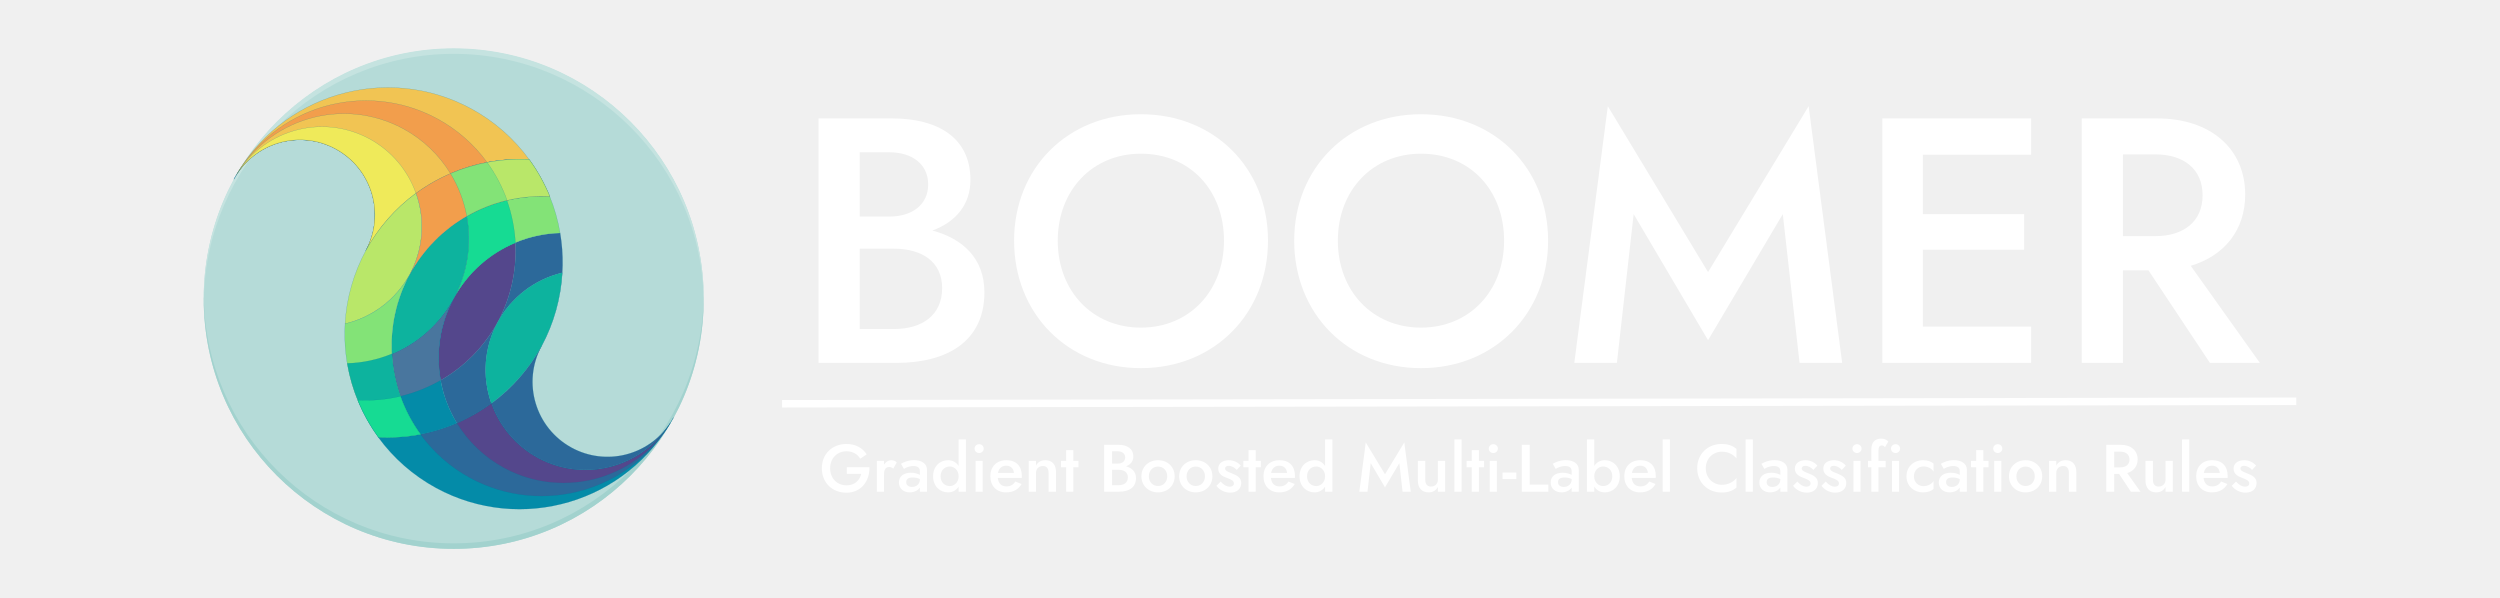
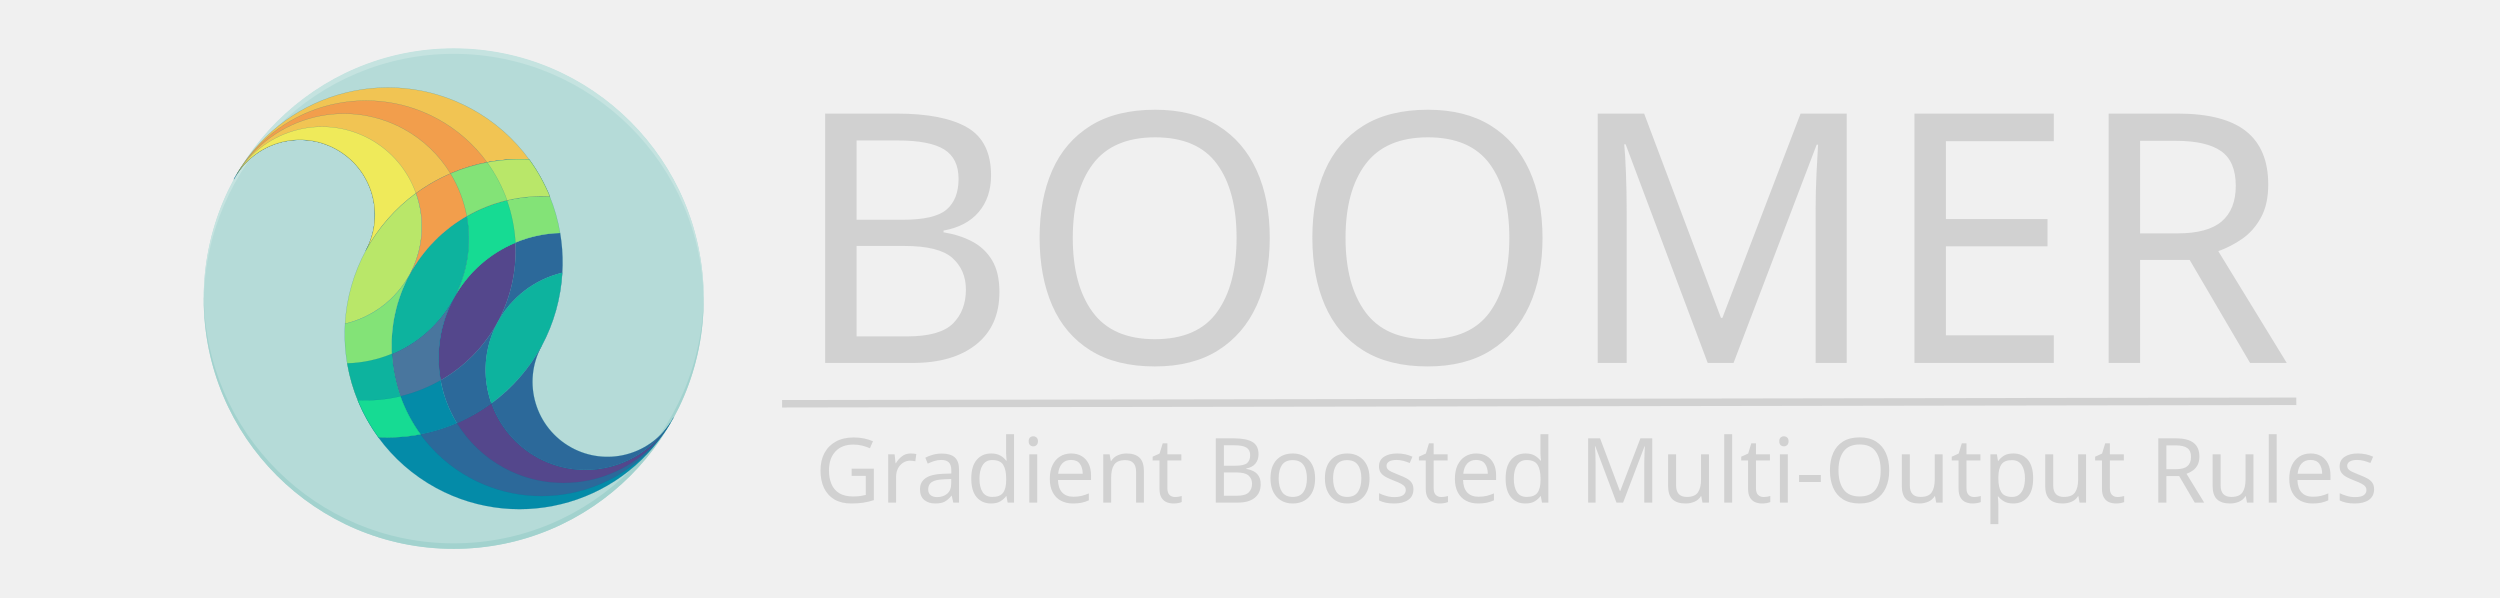
<svg xmlns="http://www.w3.org/2000/svg" width="500mm" height="119.437mm" viewBox="0 0 500 119.437" version="1.1" id="svg5">
  <defs id="defs2">
    <rect x="458.906" y="272.505" width="1698.591" height="85.345" id="rect5066" />
    <rect x="400" y="1.0220447e-10" width="1380" height="380" id="rect65287-3" />
  </defs>
  <g id="layer1" style="display:inline">
    <g id="g25590" transform="translate(-0.5291666,4.969088)">
      <g id="g1073" transform="translate(40.74049,9.668671)">
        <circle style="display:inline;fill:#b5dbd8;fill-opacity:1;stroke-width:5.536;stroke-linejoin:round" id="circle26197" cx="50" cy="50.1" r="50" transform="translate(0.5291666,-4.969088)" />
        <path id="path26297" style="display:inline;fill:#c5e3e0;fill-opacity:1;stroke-width:5.536;stroke-linejoin:round" d="M 99.99,50.819 A 50,50 0 0 0 50,1.1 50,50 0 0 0 0.021,50.55 50,50 0 0 1 0,50 50,50 0 0 1 50,0 50,50 0 0 1 100,50 50,50 0 0 1 99.99,50.819 Z" transform="translate(0.5291666,-4.969088)" />
        <path id="path848" style="display:inline;fill:#a2d2ce;fill-opacity:1;stroke-width:20.924;stroke-linejoin:round" d="M 377.914,186.258 A 188.976,188.976 0 0 1 188.977,374.174 188.976,188.976 0 0 1 0.078,187.275 188.976,188.976 0 0 0 0,189.354 188.976,188.976 0 0 0 188.977,378.33 188.976,188.976 0 0 0 377.953,189.354 a 188.976,188.976 0 0 0 -0.039,-3.096 z" transform="matrix(0.2645833,0,0,0.2645833,0.5291666,-4.969088)" />
        <g id="g72272" transform="rotate(28.49695,60.04864,48.55742)" style="display:inline;stroke:#006d93;stroke-width:0.05;stroke-miterlimit:4;stroke-dasharray:none;stroke-opacity:0.5">
          <g id="g5146" style="display:inline;stroke:#006d93;stroke-width:0.05;stroke-miterlimit:4;stroke-dasharray:none;stroke-opacity:0.5">
            <path id="path1166-3" style="display:inline;fill:#048ba8;fill-opacity:1;stroke:#006d93;stroke-width:0.189;stroke-linejoin:round;stroke-miterlimit:4;stroke-dasharray:none;stroke-opacity:0.5" d="m 377.953,188.977 a 75.591,75.591 0 0 1 -75.592,75.59 75.591,75.591 0 0 1 -50.424,-19.398 132.283,132.283 0 0 1 -63.074,63.248 132.283,132.283 0 0 0 56.807,12.844 132.283,132.283 0 0 0 132.283,-132.283 z" transform="scale(0.2645833)" />
            <path id="path1084-6" style="display:inline;fill:#2c699a;fill-opacity:1;stroke:#006d93;stroke-width:0.189;stroke-linejoin:round;stroke-miterlimit:4;stroke-dasharray:none;stroke-opacity:0.5" d="m 377.953,188.977 a 75.591,75.591 0 0 1 -75.592,75.59 75.591,75.591 0 0 1 -50.553,-19.516 132.283,132.283 0 0 1 -35.959,46.211 113.386,113.386 0 0 0 48.717,11.1 113.386,113.386 0 0 0 113.387,-113.385 z" transform="scale(0.2645833)" />
            <path id="path1408-7" style="display:inline;fill:#54478c;fill-opacity:1;stroke:#006d93;stroke-width:0.189;stroke-linejoin:round;stroke-miterlimit:4;stroke-dasharray:none;stroke-opacity:0.5" d="m 377.953,188.977 a 75.591,75.591 0 0 1 -75.592,75.59 75.591,75.591 0 0 1 -50.527,-19.492 132.283,132.283 0 0 1 -15.818,25.602 94.488,94.488 0 0 0 47.449,12.789 94.488,94.488 0 0 0 94.488,-94.488 z" transform="scale(0.2645833)" />
            <path id="path1512-2" style="display:inline;fill:#2c699a;fill-opacity:1;stroke:#006d93;stroke-width:0.189;stroke-linejoin:round;stroke-miterlimit:4;stroke-dasharray:none;stroke-opacity:0.5" d="m 264.566,188.977 a 132.283,132.283 0 0 1 -12.609,56.211 75.591,75.591 0 0 0 50.404,19.379 75.591,75.591 0 0 0 75.33,-70.252 56.693,56.693 0 0 1 -56.432,51.355 56.693,56.693 0 0 1 -56.693,-56.693 z" transform="scale(0.2645833)" />
          </g>
          <g id="g6558" style="display:inline;stroke:#006d93;stroke-width:0.05;stroke-miterlimit:4;stroke-dasharray:none;stroke-opacity:0.5">
            <path id="path1166" style="display:inline;fill:#f1c453;fill-opacity:1;stroke:#006d93;stroke-width:0.189;stroke-linejoin:round;stroke-miterlimit:4;stroke-dasharray:none;stroke-opacity:0.5" d="M 132.283,56.693 A 132.283,132.283 0 0 0 0,188.977 56.693,56.693 0 0 1 56.693,132.283 56.693,56.693 0 0 1 113.387,188.977 132.283,132.283 0 0 1 189.088,69.535 132.283,132.283 0 0 0 132.283,56.693 Z" transform="scale(0.2645833)" />
            <path id="path1084" style="display:inline;fill:#f29e4c;fill-opacity:1;stroke:#006d93;stroke-width:0.189;stroke-linejoin:round;stroke-miterlimit:4;stroke-dasharray:none;stroke-opacity:0.5" d="M 113.387,75.59 A 113.386,113.386 0 0 0 0,188.977 56.693,56.693 0 0 1 56.693,132.283 56.693,56.693 0 0 1 113.387,188.977 132.283,132.283 0 0 1 162.176,86.629 113.386,113.386 0 0 0 113.387,75.59 Z" transform="scale(0.2645833)" />
            <path id="path1408" style="display:inline;fill:#f1c453;fill-opacity:1;stroke:#006d93;stroke-width:0.189;stroke-linejoin:round;stroke-miterlimit:4;stroke-dasharray:none;stroke-opacity:0.5" d="M 94.488,94.488 A 94.488,94.488 0 0 0 0,188.977 56.693,56.693 0 0 1 56.693,132.283 56.693,56.693 0 0 1 113.387,188.977 132.283,132.283 0 0 1 141.938,107.277 94.488,94.488 0 0 0 94.488,94.488 Z" transform="scale(0.2645833)" />
            <path id="path1512" style="display:inline;fill:#efea5a;fill-opacity:1;stroke:#006d93;stroke-width:0.189;stroke-linejoin:round;stroke-miterlimit:4;stroke-dasharray:none;stroke-opacity:0.5" d="M 75.59,113.387 A 75.591,75.591 0 0 0 0,188.977 56.693,56.693 0 0 1 56.693,132.283 a 56.693,56.693 0 0 1 56.693,56.693 132.283,132.283 0 0 1 12.609,-56.211 75.591,75.591 0 0 0 -50.406,-19.379 z" transform="scale(0.2645833)" />
          </g>
          <g id="g3439" transform="translate(-51.90433,8.807472)" style="display:inline;stroke:#006d93;stroke-width:0.05;stroke-miterlimit:4;stroke-dasharray:none;stroke-opacity:0.5">
            <path id="circle5148-1" style="display:inline;fill:#2c699a;fill-opacity:1;stroke:#006d93;stroke-width:0.189;stroke-linejoin:round;stroke-miterlimit:4;stroke-dasharray:none;stroke-opacity:0.5" d="m 236.123,107.207 a 94.488,94.488 0 0 0 -26.229,22.557 113.386,113.386 0 0 1 16.877,59.213 75.591,75.591 0 0 1 25.041,-56.156 132.283,132.283 0 0 1 6.836,17.598 132.283,132.283 0 0 0 -22.525,-43.211 z m 22.525,43.211 a 132.283,132.283 0 0 1 0.291,0.965 132.283,132.283 0 0 0 -0.291,-0.965 z m 0.291,0.965 a 132.283,132.283 0 0 1 2.166,8.146 132.283,132.283 0 0 0 -2.166,-8.146 z m 2.166,8.146 a 132.283,132.283 0 0 1 0.455,2.141 132.283,132.283 0 0 0 -0.455,-2.141 z m 0.455,2.141 a 132.283,132.283 0 0 1 1.408,7.451 132.283,132.283 0 0 0 -1.408,-7.451 z m 1.408,7.451 a 132.283,132.283 0 0 1 0.43,3.395 132.283,132.283 0 0 0 -0.43,-3.395 z m 0.43,3.395 a 132.283,132.283 0 0 1 0.736,6.434 132.283,132.283 0 0 0 -0.736,-6.434 z m 0.736,6.434 a 132.283,132.283 0 0 1 0.432,10.031 132.283,132.283 0 0 0 -0.432,-10.031 z m 0.432,10.031 a 132.283,132.283 0 0 1 -0.432,10.002 132.283,132.283 0 0 0 0.432,-10.002 z m -0.432,10.002 a 132.283,132.283 0 0 1 -0.746,6.539 132.283,132.283 0 0 0 0.746,-6.539 z m -0.746,6.539 a 132.283,132.283 0 0 1 -0.42,3.305 132.283,132.283 0 0 0 0.42,-3.305 z m -0.42,3.305 a 132.283,132.283 0 0 1 -1.428,7.543 132.283,132.283 0 0 0 1.428,-7.543 z m -1.428,7.543 a 132.283,132.283 0 0 1 -0.428,2.012 132.283,132.283 0 0 0 0.428,-2.012 z m -0.428,2.012 a 132.283,132.283 0 0 1 -2.188,8.229 132.283,132.283 0 0 0 2.188,-8.229 z m -2.188,8.229 a 132.283,132.283 0 0 1 -0.273,0.9 132.283,132.283 0 0 0 0.273,-0.9 z m -0.273,0.9 a 132.283,132.283 0 0 1 -6.844,17.621 75.591,75.591 0 0 1 -25.037,-56.15 113.386,113.386 0 0 1 -16.906,59.174 94.488,94.488 0 0 0 26.256,22.588 132.283,132.283 0 0 0 22.531,-43.232 z m -49.002,-97.463 a 94.488,94.488 0 0 0 -5.912,8.252 94.488,94.488 0 0 1 5.912,-8.252 z m -6.414,9.125 a 94.488,94.488 0 0 0 -4.342,7.791 94.488,94.488 0 0 1 4.342,-7.791 z m -5.602,10.551 a 94.488,94.488 0 0 0 -2.676,6.406 94.488,94.488 0 0 1 2.676,-6.406 z m -3.822,9.723 a 94.488,94.488 0 0 0 -1.83,6.299 94.488,94.488 0 0 1 1.83,-6.299 z m -2.67,9.768 a 94.488,94.488 0 0 0 -1.166,6.807 94.488,94.488 0 0 1 1.166,-6.807 z m -1.602,9.846 a 94.488,94.488 0 0 0 -0.564,9.918 94.488,94.488 0 0 1 0.564,-9.918 z m -0.564,9.918 a 94.488,94.488 0 0 0 0.561,9.902 94.488,94.488 0 0 1 -0.561,-9.902 z m 1.006,12.988 a 94.488,94.488 0 0 0 1.154,6.752 94.488,94.488 0 0 1 -1.154,-6.752 z m 2.002,10.25 a 94.488,94.488 0 0 0 1.818,6.26 94.488,94.488 0 0 1 -1.818,-6.26 z m 2.977,9.609 a 94.488,94.488 0 0 0 2.646,6.344 94.488,94.488 0 0 1 -2.646,-6.344 z m 3.932,9.164 a 94.488,94.488 0 0 0 4.232,7.596 94.488,94.488 0 0 1 -4.232,-7.596 z m 4.846,8.662 a 94.488,94.488 0 0 0 5.881,8.219 94.488,94.488 0 0 1 -5.881,-8.219 z" transform="matrix(0.2645833,0,0,0.2645833,51.90433,-8.807472)" />
            <path id="circle5150-8" style="display:inline;fill:#54478c;fill-opacity:1;stroke:#006d93;stroke-width:0.189;stroke-linejoin:round;stroke-miterlimit:4;stroke-dasharray:none;stroke-opacity:0.5" d="m 209.877,129.73 a 94.488,94.488 0 0 0 -20.9,59.246 94.488,94.488 0 0 0 20.871,59.211 113.386,113.386 0 0 0 16.924,-59.207 113.386,113.386 0 0 0 -16.895,-59.25 z" transform="matrix(0.2645833,0,0,0.2645833,51.90433,-8.807472)" />
            <path id="path7774" style="display:inline;fill:#0db39e;fill-opacity:1;stroke:#006d93;stroke-width:0.189;stroke-linejoin:round;stroke-miterlimit:4;stroke-dasharray:none;stroke-opacity:0.5" d="m 251.812,132.82 a 75.591,75.591 0 0 0 -25.041,56.156 75.591,75.591 0 0 0 25.037,56.154 132.283,132.283 0 0 0 12.758,-56.15 132.283,132.283 0 0 0 -12.754,-56.16 z" transform="matrix(0.2645833,0,0,0.2645833,51.90433,-8.807472)" />
          </g>
          <g id="g5751" style="display:inline;stroke:#006d93;stroke-width:0.05;stroke-miterlimit:4;stroke-dasharray:none;stroke-opacity:0.5" transform="translate(-0.160197)">
            <path id="circle5148" style="display:inline;fill:#048ba8;fill-opacity:1;stroke:#006d93;stroke-width:0.05;stroke-linejoin:round;stroke-miterlimit:4;stroke-dasharray:none;stroke-opacity:0.5" d="M 50.16,50 A 25,25 0 0 1 44.607,65.672 30,30 0 0 0 57.283,77.09 35,35 0 0 0 62.63,71.63 25,25 0 0 1 50.16,50 Z m -9.826,3.065 a 30,30 0 0 0 0.158,1.132 30,30 0 0 1 -0.158,-1.132 z m 0.482,3.025 a 30,30 0 0 0 0.312,1.329 30,30 0 0 1 -0.312,-1.329 z m 0.787,2.968 a 30,30 0 0 0 0.455,1.365 30,30 0 0 1 -0.455,-1.365 z m 1.099,2.912 a 30,30 0 0 0 0.884,1.865 30,30 0 0 1 -0.884,-1.865 z" />
            <path id="circle5150" style="display:inline;fill:#49769e;fill-opacity:1;stroke:#006d93;stroke-width:0.05;stroke-linejoin:round;stroke-miterlimit:4;stroke-dasharray:none;stroke-opacity:0.5" d="m 50.16,50 a 25,25 0 0 1 -5.542,15.658 30,30 0 0 0 5.503,6.648 30,30 0 0 0 5.582,-6.68 25,25 0 0 1 -5.542,-15.626 z m -9.84,3.012 a 30,30 0 0 0 0.037,0.318 30,30 0 0 1 -0.037,-0.318 z m 0.465,3.006 a 30,30 0 0 0 0.089,0.425 30,30 0 0 1 -0.089,-0.425 z m 0.788,3.02 a 30,30 0 0 0 0.113,0.366 30,30 0 0 1 -0.113,-0.366 z m 1.136,3.025 a 30,30 0 0 0 0.2,0.428 30,30 0 0 1 -0.2,-0.428 z m 1.353,2.686 a 30,30 0 0 0 0.32,0.548 30,30 0 0 1 -0.32,-0.548 z" />
          </g>
          <g id="g2903" style="display:inline;stroke:#006d93;stroke-width:0.05;stroke-miterlimit:4;stroke-dasharray:none;stroke-opacity:0.5">
            <path id="path2899" style="display:inline;fill:#83e377;fill-opacity:1;stroke:#006d93;stroke-width:0.189;stroke-linejoin:round;stroke-miterlimit:4;stroke-dasharray:none;stroke-opacity:0.5" d="m 215.912,86.582 a 113.386,113.386 0 0 0 -47.928,43.162 94.488,94.488 0 0 1 20.992,59.232 94.488,94.488 0 0 1 47.137,-81.758 132.283,132.283 0 0 0 -20.201,-20.637 z m -51.451,49.502 a 113.386,113.386 0 0 0 -3.695,7.701 113.386,113.386 0 0 1 3.695,-7.701 z m -6.109,13.5 a 113.386,113.386 0 0 0 -1.713,5.131 113.386,113.386 0 0 1 1.713,-5.131 z m -3.52,11.369 a 113.386,113.386 0 0 0 -1.176,5.01 113.386,113.386 0 0 1 1.176,-5.01 z m -2.395,12.148 a 113.386,113.386 0 0 0 -0.6,4.293 113.386,113.386 0 0 1 0.6,-4.293 z" transform="scale(0.2645833)" />
            <path id="path2901" style="display:inline;fill:#16db93;fill-opacity:1;stroke:#006d93;stroke-width:0.189;stroke-linejoin:round;stroke-miterlimit:4;stroke-dasharray:none;stroke-opacity:0.5" d="m 188.881,104.623 a 113.386,113.386 0 0 0 -20.854,25.176 94.488,94.488 0 0 1 20.949,59.178 94.488,94.488 0 0 1 20.979,-59.104 113.386,113.386 0 0 0 -21.074,-25.25 z m -21.738,26.535 a 113.386,113.386 0 0 0 -1.184,2.027 113.386,113.386 0 0 1 1.184,-2.027 z m -5.566,10.598 a 113.386,113.386 0 0 0 -0.742,1.588 113.386,113.386 0 0 1 0.742,-1.588 z m -4.629,11.676 a 113.386,113.386 0 0 0 -0.41,1.328 113.386,113.386 0 0 1 0.41,-1.328 z m -3.062,11.182 a 113.386,113.386 0 0 0 -0.338,1.605 113.386,113.386 0 0 1 0.338,-1.605 z m -1.957,11.773 a 113.386,113.386 0 0 0 -0.141,1.209 113.386,113.386 0 0 1 0.141,-1.209 z" transform="scale(0.2645833)" />
          </g>
          <path id="circle5152-6" style="display:inline;fill:#0db39e;fill-opacity:1;stroke:#006d93;stroke-width:0.05;stroke-linejoin:round;stroke-miterlimit:4;stroke-dasharray:none;stroke-opacity:0.5" d="m 44.443,34.325 a 30,30 0 0 0 -4.443,15.676 30,30 0 0 0 4.444,15.676 25,25 0 0 0 5.556,-15.676 25,25 0 0 0 -5.557,-15.676 z" />
          <path id="path7530" style="display:inline;fill:#b9e769;fill-opacity:1;stroke:#006d93;stroke-width:0.05;stroke-linejoin:round;stroke-miterlimit:4;stroke-dasharray:none;stroke-opacity:0.5" d="M 33.35,35.111 A 35,35 0 0 0 30,50 35,35 0 0 0 33.34,64.869 20,20 0 0 0 40,50 20,20 0 0 0 33.35,35.111 Z" />
          <g id="g10285" style="stroke:#006d93;stroke-width:0.05;stroke-miterlimit:4;stroke-dasharray:none;stroke-opacity:0.5">
            <path id="path10120" style="display:inline;fill:#83e377;fill-opacity:1;stroke:#006d93;stroke-width:0.189;stroke-linejoin:round;stroke-miterlimit:4;stroke-dasharray:none;stroke-opacity:0.5" d="m 151.182,188.977 a 75.591,75.591 0 0 1 -25.217,56.078 132.283,132.283 0 0 0 63.127,63.361 132.283,132.283 0 0 0 27.008,-17.168 113.386,113.386 0 0 1 -64.918,-102.271 z" transform="scale(0.2645833)" />
            <path id="path9476" style="display:inline;fill:#0db39e;fill-opacity:1;stroke:#006d93;stroke-width:0.189;stroke-linejoin:round;stroke-miterlimit:4;stroke-dasharray:none;stroke-opacity:0.5" d="m 167.988,248.061 a 94.488,94.488 0 0 1 -26.262,22.504 132.283,132.283 0 0 0 47.365,37.852 132.283,132.283 0 0 0 27.008,-17.168 113.386,113.386 0 0 1 -48.111,-43.188 z" transform="scale(0.2645833)" />
            <path id="path9889" style="display:inline;fill:#16db93;fill-opacity:1;stroke:#006d93;stroke-width:0.189;stroke-linejoin:round;stroke-miterlimit:4;stroke-dasharray:none;stroke-opacity:0.5" d="m 188.963,273.186 a 113.386,113.386 0 0 1 -26.996,17.986 132.283,132.283 0 0 0 27.125,17.244 132.283,132.283 0 0 0 27.008,-17.168 113.386,113.386 0 0 1 -27.137,-18.062 z" transform="scale(0.2645833)" />
          </g>
          <g id="g10293" style="stroke:#006d93;stroke-width:0.05;stroke-miterlimit:4;stroke-dasharray:none;stroke-opacity:0.5">
            <path id="path10287" style="display:inline;fill:#f29e4c;fill-opacity:1;stroke:#006d93;stroke-width:0.189;stroke-linejoin:round;stroke-miterlimit:4;stroke-dasharray:none;stroke-opacity:0.5" d="m 189.107,69.527 a 132.283,132.283 0 0 0 -63.064,63.195 75.591,75.591 0 0 1 25.139,56.254 113.386,113.386 0 0 1 64.963,-102.293 132.283,132.283 0 0 0 -27.037,-17.156 z" transform="scale(0.2645833)" />
            <path id="path10289" style="display:inline;fill:#83e377;fill-opacity:1;stroke:#006d93;stroke-width:0.189;stroke-linejoin:round;stroke-miterlimit:4;stroke-dasharray:none;stroke-opacity:0.5" d="m 189.107,69.527 a 132.283,132.283 0 0 0 -47.266,37.711 94.488,94.488 0 0 1 26.238,22.5 113.386,113.386 0 0 1 48.064,-43.055 132.283,132.283 0 0 0 -27.037,-17.156 z" transform="scale(0.2645833)" />
            <path id="path10291" style="display:inline;fill:#b9e769;fill-opacity:1;stroke:#006d93;stroke-width:0.189;stroke-linejoin:round;stroke-miterlimit:4;stroke-dasharray:none;stroke-opacity:0.5" d="M 189.107,69.527 A 132.283,132.283 0 0 0 162.156,86.625 a 113.386,113.386 0 0 1 26.967,18.004 113.386,113.386 0 0 1 27.021,-17.945 132.283,132.283 0 0 0 -27.037,-17.156 z" transform="scale(0.2645833)" />
          </g>
        </g>
-         <g aria-label="Gradient Boosted Multi-Label Classification Rules" transform="matrix(0.2645833,0,0,0.2645833,2.225982,-1.1541691e-6)" id="text5064" style="font-size:50.667px;line-height:1.25;font-family:'Jost*';-inkscape-font-specification:'Jost*';letter-spacing:0px;word-spacing:0px;white-space:pre;shape-inside:url(#rect5066);display:inline;fill:#1e1e1e">
-           <path d="m 479.73,302.88 h 10.893 c -1.165,4.813 -4.813,8.664 -11.147,8.664 -6.992,0 -12.363,-5.168 -12.363,-12.92 0,-7.752 5.472,-12.819 12.363,-12.819 4.915,0 8.411,2.28 10.387,5.624 l 4.864,-3.293 c -3.141,-4.915 -8.309,-7.853 -15.251,-7.853 -10.741,0 -18.645,7.499 -18.645,18.341 0,10.843 7.803,18.493 18.544,18.493 11.349,0 17.683,-8.917 17.429,-19.304 h -17.075 z" style="font-weight:500;-inkscape-font-specification:'Jost* Medium';fill:#ffffff" id="path448" />
-           <path d="m 514.792,298.928 2.685,-4.661 c -1.064,-1.216 -2.635,-1.723 -4.307,-1.723 -1.976,0 -3.952,1.267 -5.32,3.344 v -2.837 h -5.421 v 23.307 h 5.421 v -13.123 c 0,-3.344 1.115,-5.573 3.851,-5.573 1.317,0 2.077,0.456 3.091,1.267 z" style="font-weight:500;-inkscape-font-specification:'Jost* Medium';fill:#ffffff" id="path450" />
-           <path d="m 522.898,299.13 c 1.013,-0.709 3.749,-2.179 7.093,-2.179 2.888,0 4.965,1.013 4.965,3.851 v 2.837 c -1.469,-0.811 -3.699,-1.621 -6.739,-1.621 -5.776,0 -9.12,2.888 -9.12,7.397 0,4.763 3.749,7.448 8.157,7.448 2.989,0 6.232,-1.216 7.701,-3.699 v 3.192 h 5.371 v -16.619 c 0,-4.611 -4.104,-7.245 -9.829,-7.245 -4.357,0 -7.701,1.52 -9.829,2.787 z m 1.723,9.981 c 0,-2.179 1.469,-3.496 4.915,-3.496 1.976,0 3.749,0.355 5.421,1.165 v 0.355 c 0,3.547 -2.736,5.624 -5.979,5.624 -2.533,0 -4.357,-1.317 -4.357,-3.648 z" style="font-weight:500;-inkscape-font-specification:'Jost* Medium';fill:#ffffff" id="path452" />
-           <path d="m 544.938,304.704 c 0,7.651 5.269,12.16 11.349,12.16 3.395,0 6.181,-1.571 7.955,-4.357 v 3.851 h 5.523 v -39.52 h -5.523 v 20.064 c -1.773,-2.787 -4.56,-4.357 -7.955,-4.357 -6.08,0 -11.349,4.509 -11.349,12.16 z m 5.675,0 c 0,-4.661 3.192,-7.397 6.992,-7.397 3.141,0 6.637,2.635 6.637,7.397 0,4.763 -3.496,7.397 -6.637,7.397 -3.8,0 -6.992,-2.736 -6.992,-7.397 z" style="font-weight:500;-inkscape-font-specification:'Jost* Medium';fill:#ffffff" id="path454" />
-           <path d="m 576.301,283.778 c 0,1.875 1.52,3.344 3.445,3.344 1.925,0 3.445,-1.469 3.445,-3.344 0,-1.875 -1.52,-3.344 -3.445,-3.344 -1.925,0 -3.445,1.469 -3.445,3.344 z m 0.76,9.272 v 23.307 h 5.371 v -23.307 z" style="font-weight:500;-inkscape-font-specification:'Jost* Medium';fill:#ffffff" id="path456" />
-           <path d="m 600.114,316.864 c 5.371,0 9.272,-2.128 11.704,-6.333 l -4.763,-1.875 c -1.52,2.533 -3.749,3.699 -6.688,3.699 -3.8,0 -6.131,-2.331 -6.536,-6.384 h 18.139 c 0,-0.253 0.051,-0.912 0.051,-1.52 0,-7.448 -4.307,-11.907 -11.653,-11.907 -7.397,0 -12.16,4.813 -12.16,12.16 0,7.296 4.712,12.16 11.907,12.16 z m 0.203,-20.165 c 3.243,0 5.472,2.128 5.725,5.472 h -12.059 c 0.659,-3.547 2.888,-5.472 6.333,-5.472 z" style="font-weight:500;-inkscape-font-specification:'Jost* Medium';fill:#ffffff" id="path458" />
-           <path d="m 632.237,302.17 v 14.187 h 5.624 v -14.795 c 0,-5.624 -2.837,-9.019 -8.107,-9.019 -3.192,0 -5.573,1.368 -7.043,4.104 v -3.597 h -5.472 v 23.307 h 5.472 v -14.187 c 0,-3.141 2.128,-5.219 5.219,-5.219 2.939,0 4.307,1.824 4.307,5.219 z" style="font-weight:500;-inkscape-font-specification:'Jost* Medium';fill:#ffffff" id="path460" />
-           <path d="m 641.61,293.05 v 4.813 h 3.901 v 18.493 h 5.421 v -18.493 h 3.901 v -4.813 h -3.901 v -8.107 h -5.421 v 8.107 z" style="font-weight:500;-inkscape-font-specification:'Jost* Medium';fill:#ffffff" id="path462" />
-           <path d="m 698.306,306.122 c 0,-4.965 -3.192,-7.803 -7.549,-8.968 3.445,-1.267 5.523,-3.8 5.523,-7.347 0,-6.029 -4.611,-8.917 -11.349,-8.917 h -10.691 v 35.467 h 11.299 c 7.448,0 12.768,-3.192 12.768,-10.235 z m -13.781,-20.317 c 3.293,0 5.624,1.723 5.624,4.661 0,2.939 -2.331,4.661 -5.624,4.661 h -4.307 v -9.323 z m -4.307,25.637 v -11.653 h 4.965 c 4.053,0 6.992,1.875 6.992,5.725 0,3.952 -2.939,5.928 -6.992,5.928 z" style="font-weight:500;-inkscape-font-specification:'Jost* Medium';fill:#ffffff" id="path464" />
-           <path d="m 702.41,304.704 c 0,7.144 5.421,12.16 12.565,12.16 7.144,0 12.565,-5.016 12.565,-12.16 0,-7.144 -5.421,-12.16 -12.565,-12.16 -7.144,0 -12.565,5.016 -12.565,12.16 z m 5.624,0 c 0,-4.357 2.989,-7.347 6.941,-7.347 3.952,0 6.941,2.989 6.941,7.347 0,4.357 -2.989,7.347 -6.941,7.347 -3.952,0 -6.941,-2.989 -6.941,-7.347 z" style="font-weight:500;-inkscape-font-specification:'Jost* Medium';fill:#ffffff" id="path466" />
-           <path d="m 730.936,304.704 c 0,7.144 5.421,12.16 12.565,12.16 7.144,0 12.565,-5.016 12.565,-12.16 0,-7.144 -5.421,-12.16 -12.565,-12.16 -7.144,0 -12.565,5.016 -12.565,12.16 z m 5.624,0 c 0,-4.357 2.989,-7.347 6.941,-7.347 3.952,0 6.941,2.989 6.941,7.347 0,4.357 -2.989,7.347 -6.941,7.347 -3.952,0 -6.941,-2.989 -6.941,-7.347 z" style="font-weight:500;-inkscape-font-specification:'Jost* Medium';fill:#ffffff" id="path468" />
-           <path d="m 762.298,308.706 -3.192,3.192 c 2.027,2.685 5.624,5.168 10.437,5.168 5.067,0 8.309,-2.888 8.309,-7.296 0,-4.205 -3.293,-5.725 -7.144,-7.296 -2.888,-1.115 -5.067,-1.925 -5.067,-3.699 0,-1.267 1.115,-1.976 2.685,-1.976 2.28,0 4.611,1.317 6.131,3.091 l 3.04,-3.243 c -1.925,-2.331 -5.219,-4.104 -9.019,-4.104 -4.307,0 -8.005,2.128 -8.005,6.333 0,4.256 3.445,5.928 6.637,7.093 3.091,1.115 5.219,2.077 5.219,4.104 0,1.52 -1.165,2.483 -3.141,2.483 -2.381,0 -4.611,-1.368 -6.891,-3.851 z" style="font-weight:500;-inkscape-font-specification:'Jost* Medium';fill:#ffffff" id="path470" />
-           <path d="m 779.474,293.05 v 4.813 h 3.901 v 18.493 h 5.421 v -18.493 h 3.901 v -4.813 h -3.901 v -8.107 h -5.421 v 8.107 z" style="font-weight:500;-inkscape-font-specification:'Jost* Medium';fill:#ffffff" id="path472" />
-           <path d="m 806.581,316.864 c 5.371,0 9.272,-2.128 11.704,-6.333 l -4.763,-1.875 c -1.52,2.533 -3.749,3.699 -6.688,3.699 -3.8,0 -6.131,-2.331 -6.536,-6.384 h 18.139 c 0,-0.253 0.051,-0.912 0.051,-1.52 0,-7.448 -4.307,-11.907 -11.653,-11.907 -7.397,0 -12.16,4.813 -12.16,12.16 0,7.296 4.712,12.16 11.907,12.16 z m 0.203,-20.165 c 3.243,0 5.472,2.128 5.725,5.472 h -12.059 c 0.659,-3.547 2.888,-5.472 6.333,-5.472 z" style="font-weight:500;-inkscape-font-specification:'Jost* Medium';fill:#ffffff" id="path474" />
-           <path d="m 821.933,304.704 c 0,7.651 5.269,12.16 11.349,12.16 3.395,0 6.181,-1.571 7.955,-4.357 v 3.851 h 5.523 v -39.52 h -5.523 v 20.064 c -1.773,-2.787 -4.56,-4.357 -7.955,-4.357 -6.08,0 -11.349,4.509 -11.349,12.16 z m 5.675,0 c 0,-4.661 3.192,-7.397 6.992,-7.397 3.141,0 6.637,2.635 6.637,7.397 0,4.763 -3.496,7.397 -6.637,7.397 -3.8,0 -6.992,-2.736 -6.992,-7.397 z" style="font-weight:500;-inkscape-font-specification:'Jost* Medium';fill:#ffffff" id="path476" />
-           <path d="m 875.741,294.773 10.792,18.291 10.843,-18.291 2.432,21.584 h 6.181 l -4.864,-37.24 -14.592,24.067 -14.541,-24.067 -4.864,37.24 h 6.181 z" style="font-weight:500;-inkscape-font-specification:'Jost* Medium';fill:#ffffff" id="path478" />
-           <path d="m 916.984,307.237 v -14.187 h -5.624 v 14.795 c 0,5.573 2.888,9.019 8.107,9.019 3.243,0 5.573,-1.419 7.043,-4.104 v 3.597 h 5.472 v -23.307 h -5.472 v 14.187 c 0,3.141 -2.128,5.219 -5.219,5.219 -2.939,0 -4.307,-1.925 -4.307,-5.219 z" style="font-weight:500;-inkscape-font-specification:'Jost* Medium';fill:#ffffff" id="path480" />
-           <path d="m 938.973,276.837 v 39.52 h 5.472 v -39.52 z" style="font-weight:500;-inkscape-font-specification:'Jost* Medium';fill:#ffffff" id="path482" />
-           <path d="m 948.195,293.05 v 4.813 h 3.901 v 18.493 h 5.421 v -18.493 h 3.901 v -4.813 h -3.901 v -8.107 h -5.421 v 8.107 z" style="font-weight:500;-inkscape-font-specification:'Jost* Medium';fill:#ffffff" id="path484" />
-           <path d="m 964.965,283.778 c 0,1.875 1.52,3.344 3.445,3.344 1.925,0 3.445,-1.469 3.445,-3.344 0,-1.875 -1.52,-3.344 -3.445,-3.344 -1.925,0 -3.445,1.469 -3.445,3.344 z m 0.76,9.272 v 23.307 h 5.371 v -23.307 z" style="font-weight:500;-inkscape-font-specification:'Jost* Medium';fill:#ffffff" id="path486" />
-           <path d="m 975.403,306.781 h 10.387 v -4.915 h -10.387 z" style="font-weight:500;-inkscape-font-specification:'Jost* Medium';fill:#ffffff" id="path488" />
-           <path d="m 989.944,280.89 v 35.467 h 20.064 v -5.371 h -14.085 v -30.096 z" style="font-weight:500;-inkscape-font-specification:'Jost* Medium';fill:#ffffff" id="path490" />
-           <path d="m 1015.581,299.13 c 1.013,-0.709 3.749,-2.179 7.093,-2.179 2.888,0 4.965,1.013 4.965,3.851 v 2.837 c -1.469,-0.811 -3.699,-1.621 -6.739,-1.621 -5.776,0 -9.12,2.888 -9.12,7.397 0,4.763 3.749,7.448 8.157,7.448 2.989,0 6.232,-1.216 7.701,-3.699 v 3.192 h 5.371 v -16.619 c 0,-4.611 -4.104,-7.245 -9.829,-7.245 -4.357,0 -7.701,1.52 -9.829,2.787 z m 1.723,9.981 c 0,-2.179 1.469,-3.496 4.915,-3.496 1.976,0 3.749,0.355 5.421,1.165 v 0.355 c 0,3.547 -2.736,5.624 -5.979,5.624 -2.533,0 -4.357,-1.317 -4.357,-3.648 z" style="font-weight:500;-inkscape-font-specification:'Jost* Medium';fill:#ffffff" id="path492" />
-           <path d="m 1064.019,304.704 c 0,-7.651 -5.269,-12.16 -11.349,-12.16 -3.395,0 -6.181,1.571 -7.955,4.357 v -20.064 h -5.523 v 39.52 h 5.523 v -3.851 c 1.773,2.787 4.56,4.357 7.955,4.357 6.08,0 11.349,-4.509 11.349,-12.16 z m -5.675,0 c 0,4.661 -3.192,7.397 -6.992,7.397 -3.141,0 -6.637,-2.635 -6.637,-7.397 0,-4.763 3.496,-7.397 6.637,-7.397 3.8,0 6.992,2.736 6.992,7.397 z" style="font-weight:500;-inkscape-font-specification:'Jost* Medium';fill:#ffffff" id="path494" />
-           <path d="m 1079.32,316.864 c 5.371,0 9.272,-2.128 11.704,-6.333 l -4.763,-1.875 c -1.52,2.533 -3.749,3.699 -6.688,3.699 -3.8,0 -6.131,-2.331 -6.536,-6.384 h 18.139 c 0,-0.253 0.051,-0.912 0.051,-1.52 0,-7.448 -4.307,-11.907 -11.653,-11.907 -7.397,0 -12.16,4.813 -12.16,12.16 0,7.296 4.712,12.16 11.907,12.16 z m 0.203,-20.165 c 3.243,0 5.472,2.128 5.725,5.472 h -12.059 c 0.659,-3.547 2.888,-5.472 6.333,-5.472 z" style="font-weight:500;-inkscape-font-specification:'Jost* Medium';fill:#ffffff" id="path496" />
-           <path d="m 1096.445,276.837 v 39.52 h 5.472 v -39.52 z" style="font-weight:500;-inkscape-font-specification:'Jost* Medium';fill:#ffffff" id="path498" />
-           <path d="m 1129.024,298.624 c 0,-7.549 5.624,-12.515 12.109,-12.515 5.016,0 8.664,2.179 11.096,5.067 v -7.144 c -2.939,-2.432 -6.131,-3.749 -11.299,-3.749 -10.437,0 -18.392,7.549 -18.392,18.341 0,10.792 7.955,18.341 18.392,18.341 5.168,0 8.36,-1.317 11.299,-3.749 v -7.144 c -2.432,2.888 -6.08,5.067 -11.096,5.067 -6.485,0 -12.109,-4.965 -12.109,-12.515 z" style="font-weight:500;-inkscape-font-specification:'Jost* Medium';fill:#ffffff" id="path500" />
-           <path d="m 1159.12,276.837 v 39.52 h 5.472 v -39.52 z" style="font-weight:500;-inkscape-font-specification:'Jost* Medium';fill:#ffffff" id="path502" />
-           <path d="m 1173.307,299.13 c 1.013,-0.709 3.749,-2.179 7.093,-2.179 2.888,0 4.965,1.013 4.965,3.851 v 2.837 c -1.469,-0.811 -3.699,-1.621 -6.739,-1.621 -5.776,0 -9.12,2.888 -9.12,7.397 0,4.763 3.749,7.448 8.157,7.448 2.989,0 6.232,-1.216 7.701,-3.699 v 3.192 h 5.371 v -16.619 c 0,-4.611 -4.104,-7.245 -9.829,-7.245 -4.357,0 -7.701,1.52 -9.829,2.787 z m 1.723,9.981 c 0,-2.179 1.469,-3.496 4.915,-3.496 1.976,0 3.749,0.355 5.421,1.165 v 0.355 c 0,3.547 -2.736,5.624 -5.979,5.624 -2.533,0 -4.357,-1.317 -4.357,-3.648 z" style="font-weight:500;-inkscape-font-specification:'Jost* Medium';fill:#ffffff" id="path504" />
-           <path d="m 1198.184,308.706 -3.192,3.192 c 2.027,2.685 5.624,5.168 10.437,5.168 5.067,0 8.309,-2.888 8.309,-7.296 0,-4.205 -3.293,-5.725 -7.144,-7.296 -2.888,-1.115 -5.067,-1.925 -5.067,-3.699 0,-1.267 1.115,-1.976 2.685,-1.976 2.28,0 4.611,1.317 6.131,3.091 l 3.04,-3.243 c -1.925,-2.331 -5.219,-4.104 -9.019,-4.104 -4.307,0 -8.005,2.128 -8.005,6.333 0,4.256 3.445,5.928 6.637,7.093 3.091,1.115 5.219,2.077 5.219,4.104 0,1.52 -1.165,2.483 -3.141,2.483 -2.381,0 -4.611,-1.368 -6.891,-3.851 z" style="font-weight:500;-inkscape-font-specification:'Jost* Medium';fill:#ffffff" id="path506" />
-           <path d="m 1219.667,308.706 -3.192,3.192 c 2.027,2.685 5.624,5.168 10.437,5.168 5.067,0 8.309,-2.888 8.309,-7.296 0,-4.205 -3.293,-5.725 -7.144,-7.296 -2.888,-1.115 -5.067,-1.925 -5.067,-3.699 0,-1.267 1.115,-1.976 2.685,-1.976 2.28,0 4.611,1.317 6.131,3.091 l 3.04,-3.243 c -1.925,-2.331 -5.219,-4.104 -9.019,-4.104 -4.307,0 -8.005,2.128 -8.005,6.333 0,4.256 3.445,5.928 6.637,7.093 3.091,1.115 5.219,2.077 5.219,4.104 0,1.52 -1.165,2.483 -3.141,2.483 -2.381,0 -4.611,-1.368 -6.891,-3.851 z" style="font-weight:500;-inkscape-font-specification:'Jost* Medium';fill:#ffffff" id="path508" />
-           <path d="m 1239.883,283.778 c 0,1.875 1.52,3.344 3.445,3.344 1.925,0 3.445,-1.469 3.445,-3.344 0,-1.875 -1.52,-3.344 -3.445,-3.344 -1.925,0 -3.445,1.469 -3.445,3.344 z m 0.76,9.272 v 23.307 h 5.371 v -23.307 z" style="font-weight:500;-inkscape-font-specification:'Jost* Medium';fill:#ffffff" id="path510" />
-           <path d="m 1251.638,293.05 v 4.813 h 2.533 v 18.493 h 5.371 v -18.493 h 5.472 v -4.813 h -5.472 v -7.549 c 0,-2.939 0.912,-4.104 2.432,-4.104 0.861,0 1.773,0.253 2.483,1.317 l 2.533,-4.256 c -0.861,-1.013 -2.584,-2.229 -5.269,-2.229 -4.864,0 -7.549,2.787 -7.549,8.208 v 8.613 z" style="font-weight:500;-inkscape-font-specification:'Jost* Medium';fill:#ffffff" id="path512" />
-           <path d="m 1269.016,283.778 c 0,1.875 1.52,3.344 3.445,3.344 1.925,0 3.445,-1.469 3.445,-3.344 0,-1.875 -1.52,-3.344 -3.445,-3.344 -1.925,0 -3.445,1.469 -3.445,3.344 z m 0.76,9.272 v 23.307 h 5.371 v -23.307 z" style="font-weight:500;-inkscape-font-specification:'Jost* Medium';fill:#ffffff" id="path514" />
-           <path d="m 1286.344,304.704 c 0,-4.307 3.141,-7.448 7.245,-7.448 3.243,0 6.435,1.672 7.6,3.952 v -6.08 c -1.621,-1.571 -4.56,-2.584 -7.853,-2.584 -7.245,0 -12.616,5.016 -12.616,12.16 0,7.144 5.371,12.16 12.616,12.16 3.293,0 6.232,-0.963 7.853,-2.635 v -6.029 c -1.165,2.28 -4.256,3.952 -7.6,3.952 -4.104,0 -7.245,-3.04 -7.245,-7.448 z" style="font-weight:500;-inkscape-font-specification:'Jost* Medium';fill:#ffffff" id="path516" />
-           <path d="m 1308.941,299.13 c 1.013,-0.709 3.749,-2.179 7.093,-2.179 2.888,0 4.965,1.013 4.965,3.851 v 2.837 c -1.469,-0.811 -3.699,-1.621 -6.739,-1.621 -5.776,0 -9.12,2.888 -9.12,7.397 0,4.763 3.749,7.448 8.157,7.448 2.989,0 6.232,-1.216 7.701,-3.699 v 3.192 h 5.371 v -16.619 c 0,-4.611 -4.104,-7.245 -9.829,-7.245 -4.357,0 -7.701,1.52 -9.829,2.787 z m 1.723,9.981 c 0,-2.179 1.469,-3.496 4.915,-3.496 1.976,0 3.749,0.355 5.421,1.165 v 0.355 c 0,3.547 -2.736,5.624 -5.979,5.624 -2.533,0 -4.357,-1.317 -4.357,-3.648 z" style="font-weight:500;-inkscape-font-specification:'Jost* Medium';fill:#ffffff" id="path518" />
-           <path d="m 1329.512,293.05 v 4.813 h 3.901 v 18.493 h 5.421 v -18.493 h 3.901 v -4.813 h -3.901 v -8.107 h -5.421 v 8.107 z" style="font-weight:500;-inkscape-font-specification:'Jost* Medium';fill:#ffffff" id="path520" />
-           <path d="m 1346.283,283.778 c 0,1.875 1.52,3.344 3.445,3.344 1.925,0 3.445,-1.469 3.445,-3.344 0,-1.875 -1.52,-3.344 -3.445,-3.344 -1.925,0 -3.445,1.469 -3.445,3.344 z m 0.76,9.272 v 23.307 h 5.371 v -23.307 z" style="font-weight:500;-inkscape-font-specification:'Jost* Medium';fill:#ffffff" id="path522" />
-           <path d="m 1358.19,304.704 c 0,7.144 5.421,12.16 12.565,12.16 7.144,0 12.565,-5.016 12.565,-12.16 0,-7.144 -5.421,-12.16 -12.565,-12.16 -7.144,0 -12.565,5.016 -12.565,12.16 z m 5.624,0 c 0,-4.357 2.989,-7.347 6.941,-7.347 3.952,0 6.941,2.989 6.941,7.347 0,4.357 -2.989,7.347 -6.941,7.347 -3.952,0 -6.941,-2.989 -6.941,-7.347 z" style="font-weight:500;-inkscape-font-specification:'Jost* Medium';fill:#ffffff" id="path524" />
-           <path d="m 1403.486,302.17 v 14.187 h 5.624 v -14.795 c 0,-5.624 -2.837,-9.019 -8.107,-9.019 -3.192,0 -5.573,1.368 -7.043,4.104 v -3.597 h -5.472 v 23.307 h 5.472 v -14.187 c 0,-3.141 2.128,-5.219 5.219,-5.219 2.939,0 4.307,1.824 4.307,5.219 z" style="font-weight:500;-inkscape-font-specification:'Jost* Medium';fill:#ffffff" id="path526" />
-           <path d="m 1431.758,280.89 v 35.467 h 5.979 v -13.427 h 3.699 l 8.917,13.427 h 7.245 l -10.032,-14.085 c 4.915,-1.469 7.904,-5.219 7.904,-10.336 0,-6.637 -5.016,-11.045 -12.768,-11.045 z m 10.691,5.219 c 4.104,0 6.84,2.128 6.84,5.928 0,3.8 -2.736,5.928 -6.84,5.928 h -4.712 v -11.856 z" style="font-weight:500;-inkscape-font-specification:'Jost* Medium';fill:#ffffff" id="path528" />
-           <path d="m 1467.022,307.237 v -14.187 h -5.624 v 14.795 c 0,5.573 2.888,9.019 8.107,9.019 3.243,0 5.573,-1.419 7.043,-4.104 v 3.597 h 5.472 v -23.307 h -5.472 v 14.187 c 0,3.141 -2.128,5.219 -5.219,5.219 -2.939,0 -4.307,-1.925 -4.307,-5.219 z" style="font-weight:500;-inkscape-font-specification:'Jost* Medium';fill:#ffffff" id="path530" />
-           <path d="m 1489.011,276.837 v 39.52 h 5.472 v -39.52 z" style="font-weight:500;-inkscape-font-specification:'Jost* Medium';fill:#ffffff" id="path532" />
-           <path d="m 1511.608,316.864 c 5.371,0 9.272,-2.128 11.704,-6.333 l -4.763,-1.875 c -1.52,2.533 -3.749,3.699 -6.688,3.699 -3.8,0 -6.131,-2.331 -6.536,-6.384 h 18.139 c 0,-0.253 0.051,-0.912 0.051,-1.52 0,-7.448 -4.307,-11.907 -11.653,-11.907 -7.397,0 -12.16,4.813 -12.16,12.16 0,7.296 4.712,12.16 11.907,12.16 z m 0.203,-20.165 c 3.243,0 5.472,2.128 5.725,5.472 h -12.059 c 0.659,-3.547 2.888,-5.472 6.333,-5.472 z" style="font-weight:500;-inkscape-font-specification:'Jost* Medium';fill:#ffffff" id="path534" />
-           <path d="m 1529.798,308.706 -3.192,3.192 c 2.027,2.685 5.624,5.168 10.437,5.168 5.067,0 8.309,-2.888 8.309,-7.296 0,-4.205 -3.293,-5.725 -7.144,-7.296 -2.888,-1.115 -5.067,-1.925 -5.067,-3.699 0,-1.267 1.115,-1.976 2.685,-1.976 2.28,0 4.611,1.317 6.131,3.091 l 3.04,-3.243 c -1.925,-2.331 -5.219,-4.104 -9.019,-4.104 -4.307,0 -8.005,2.128 -8.005,6.333 0,4.256 3.445,5.928 6.637,7.093 3.091,1.115 5.219,2.077 5.219,4.104 0,1.52 -1.165,2.483 -3.141,2.483 -2.381,0 -4.611,-1.368 -6.891,-3.851 z" style="font-weight:500;-inkscape-font-specification:'Jost* Medium';fill:#ffffff" id="path536" />
+         <g aria-label="Gradient Boosted Multi-Label Classification Rules" transform="matrix(0.2645833,0,0,0.2645833,300.8204,1.058332)" id="text5064" style="font-size:50.667px;line-height:1.25;font-family:'Jost*';-inkscape-font-specification:'Jost*';letter-spacing:0px;word-spacing:0px;white-space:pre;shape-inside:url(#rect5066);display:inline;fill:#d1d1d1;stroke:none;fill-opacity:1">
+           <text xml:space="preserve" style="font-style:normal;font-variant:normal;font-weight:500;font-stretch:normal;font-size:68px;font-family:'Jost*';-inkscape-font-specification:'Jost* Medium';fill:#d1d1d1;fill-opacity:1;stroke:none;stroke-width:1.002;stroke-dasharray:none;stroke-opacity:1" x="-672.855" y="320.584" id="text2">
+             <tspan id="tspan2" x="-672.855" y="320.584" style="font-size:68px;stroke:none;fill:#d1d1d1;fill-opacity:1">Gradient Boosted Multi-Output Rules</tspan>
+           </text>
        </g>
-         <path style="fill:none;stroke:#ffffff;stroke-width:1.5;stroke-linecap:butt;stroke-linejoin:miter;stroke-miterlimit:4;stroke-dasharray:none;stroke-opacity:1" d="M 116.207,66.114 419.047,65.617" id="path25487" />
-         <g aria-label="BOOMER" transform="matrix(0.2645833,0,0,0.2645833,12.20996,-2.512863)" id="text65285" style="font-size:264px;line-height:1.25;font-family:'Jost*';-inkscape-font-specification:'Jost*';letter-spacing:0px;word-spacing:0px;white-space:pre;shape-inside:url(#rect65287-3);display:inline;fill:#1e1e1e">
-           <path d="m 545.992,175.16 c 0,-25.872 -16.632,-40.656 -39.336,-46.728 17.952,-6.6 28.776,-19.8 28.776,-38.28 0,-31.416 -24.024,-46.464 -59.136,-46.464 H 420.592 V 228.488 h 58.872 c 38.808,0 66.528,-16.632 66.528,-53.328 z M 474.184,69.296 c 17.16,0 29.304,8.976 29.304,24.288 0,15.312 -12.144,24.288 -29.304,24.288 h -22.44 V 69.296 Z m -22.44,133.584 v -60.72 h 25.872 c 21.12,0 36.432,9.768 36.432,29.832 0,20.592 -15.312,30.888 -36.432,30.888 z" style="font-weight:500;-inkscape-font-specification:'Jost* Medium';fill:#ffffff" id="path435" />
-           <path d="m 568.432,136.088 c 0,55.176 40.392,96.36 95.832,96.36 55.44,0 96.096,-41.184 96.096,-96.36 0,-55.176 -40.92,-95.568 -96.096,-95.568 -54.912,0 -95.832,40.392 -95.832,95.568 z m 33,0 c 0,-38.016 26.136,-65.736 62.832,-65.736 37.224,0 62.832,27.72 62.832,65.736 0,38.016 -26.136,65.736 -62.832,65.736 -36.696,0 -62.832,-27.72 -62.832,-65.736 z" style="font-weight:500;-inkscape-font-specification:'Jost* Medium';fill:#ffffff" id="path437" />
-           <path d="m 780.16,136.088 c 0,55.176 40.392,96.36 95.832,96.36 55.44,0 96.096,-41.184 96.096,-96.36 0,-55.176 -40.92,-95.568 -96.096,-95.568 -54.912,0 -95.832,40.392 -95.832,95.568 z m 33,0 c 0,-38.016 26.136,-65.736 62.832,-65.736 37.224,0 62.832,27.72 62.832,65.736 0,38.016 -26.136,65.736 -62.832,65.736 -36.696,0 -62.832,-27.72 -62.832,-65.736 z" style="font-weight:500;-inkscape-font-specification:'Jost* Medium';fill:#ffffff" id="path439" />
-           <path d="m 1036.768,116.024 56.232,95.304 56.496,-95.304 12.672,112.464 h 32.208 l -25.344,-194.04 -76.032,125.4 -75.768,-125.4 -25.344,194.04 h 32.208 z" style="font-weight:500;-inkscape-font-specification:'Jost* Medium';fill:#ffffff" id="path441" />
-           <path d="M 1224.736,43.688 V 228.488 h 112.464 v -27.456 h -81.84 v -58.08 h 76.56 v -26.928 h -76.56 V 71.144 h 81.84 v -27.456 z" style="font-weight:500;-inkscape-font-specification:'Jost* Medium';fill:#ffffff" id="path443" />
-           <path d="M 1375.48,43.688 V 228.488 h 31.152 v -69.96 h 19.272 l 46.464,69.96 h 37.752 l -52.272,-73.392 c 25.608,-7.656 41.184,-27.192 41.184,-53.856 0,-34.584 -26.136,-57.552 -66.528,-57.552 z m 55.704,27.192 c 21.384,0 35.64,11.088 35.64,30.888 0,19.8 -14.256,30.888 -35.64,30.888 h -24.552 V 70.88 Z" style="font-weight:500;-inkscape-font-specification:'Jost* Medium';fill:#ffffff" id="path445" />
+         <path style="fill:none;stroke:#d1d1d1;stroke-width:1.5;stroke-linecap:butt;stroke-linejoin:miter;stroke-miterlimit:4;stroke-dasharray:none;stroke-opacity:1" d="M 116.207,66.114 419.047,65.617" id="path25487" />
+         <g aria-label="BOOMER" transform="matrix(0.2645833,0,0,0.2645833,12.20996,-2.512863)" id="text65285" style="font-size:264px;line-height:1.25;font-family:'Jost*';-inkscape-font-specification:'Jost*';letter-spacing:0px;word-spacing:0px;white-space:pre;shape-inside:url(#rect65287-3);display:inline;fill:#d1d1d1;stroke:none;fill-opacity:1">
+           <text xml:space="preserve" style="font-style:normal;font-variant:normal;font-weight:normal;font-stretch:normal;font-family:'Jost*';-inkscape-font-specification:'Jost*';fill:#d1d1d1;fill-opacity:1;stroke:none" x="400" y="228.528" id="text1">
+             <tspan id="tspan1" x="400" y="228.528" style="font-style:normal;font-variant:normal;font-weight:500;font-stretch:normal;font-family:'Jost*';-inkscape-font-specification:'Jost* Medium';fill:#d1d1d1;fill-opacity:1;stroke:none">BOOMER</tspan>
+           </text>
        </g>
      </g>
    </g>
  </g>
</svg>
